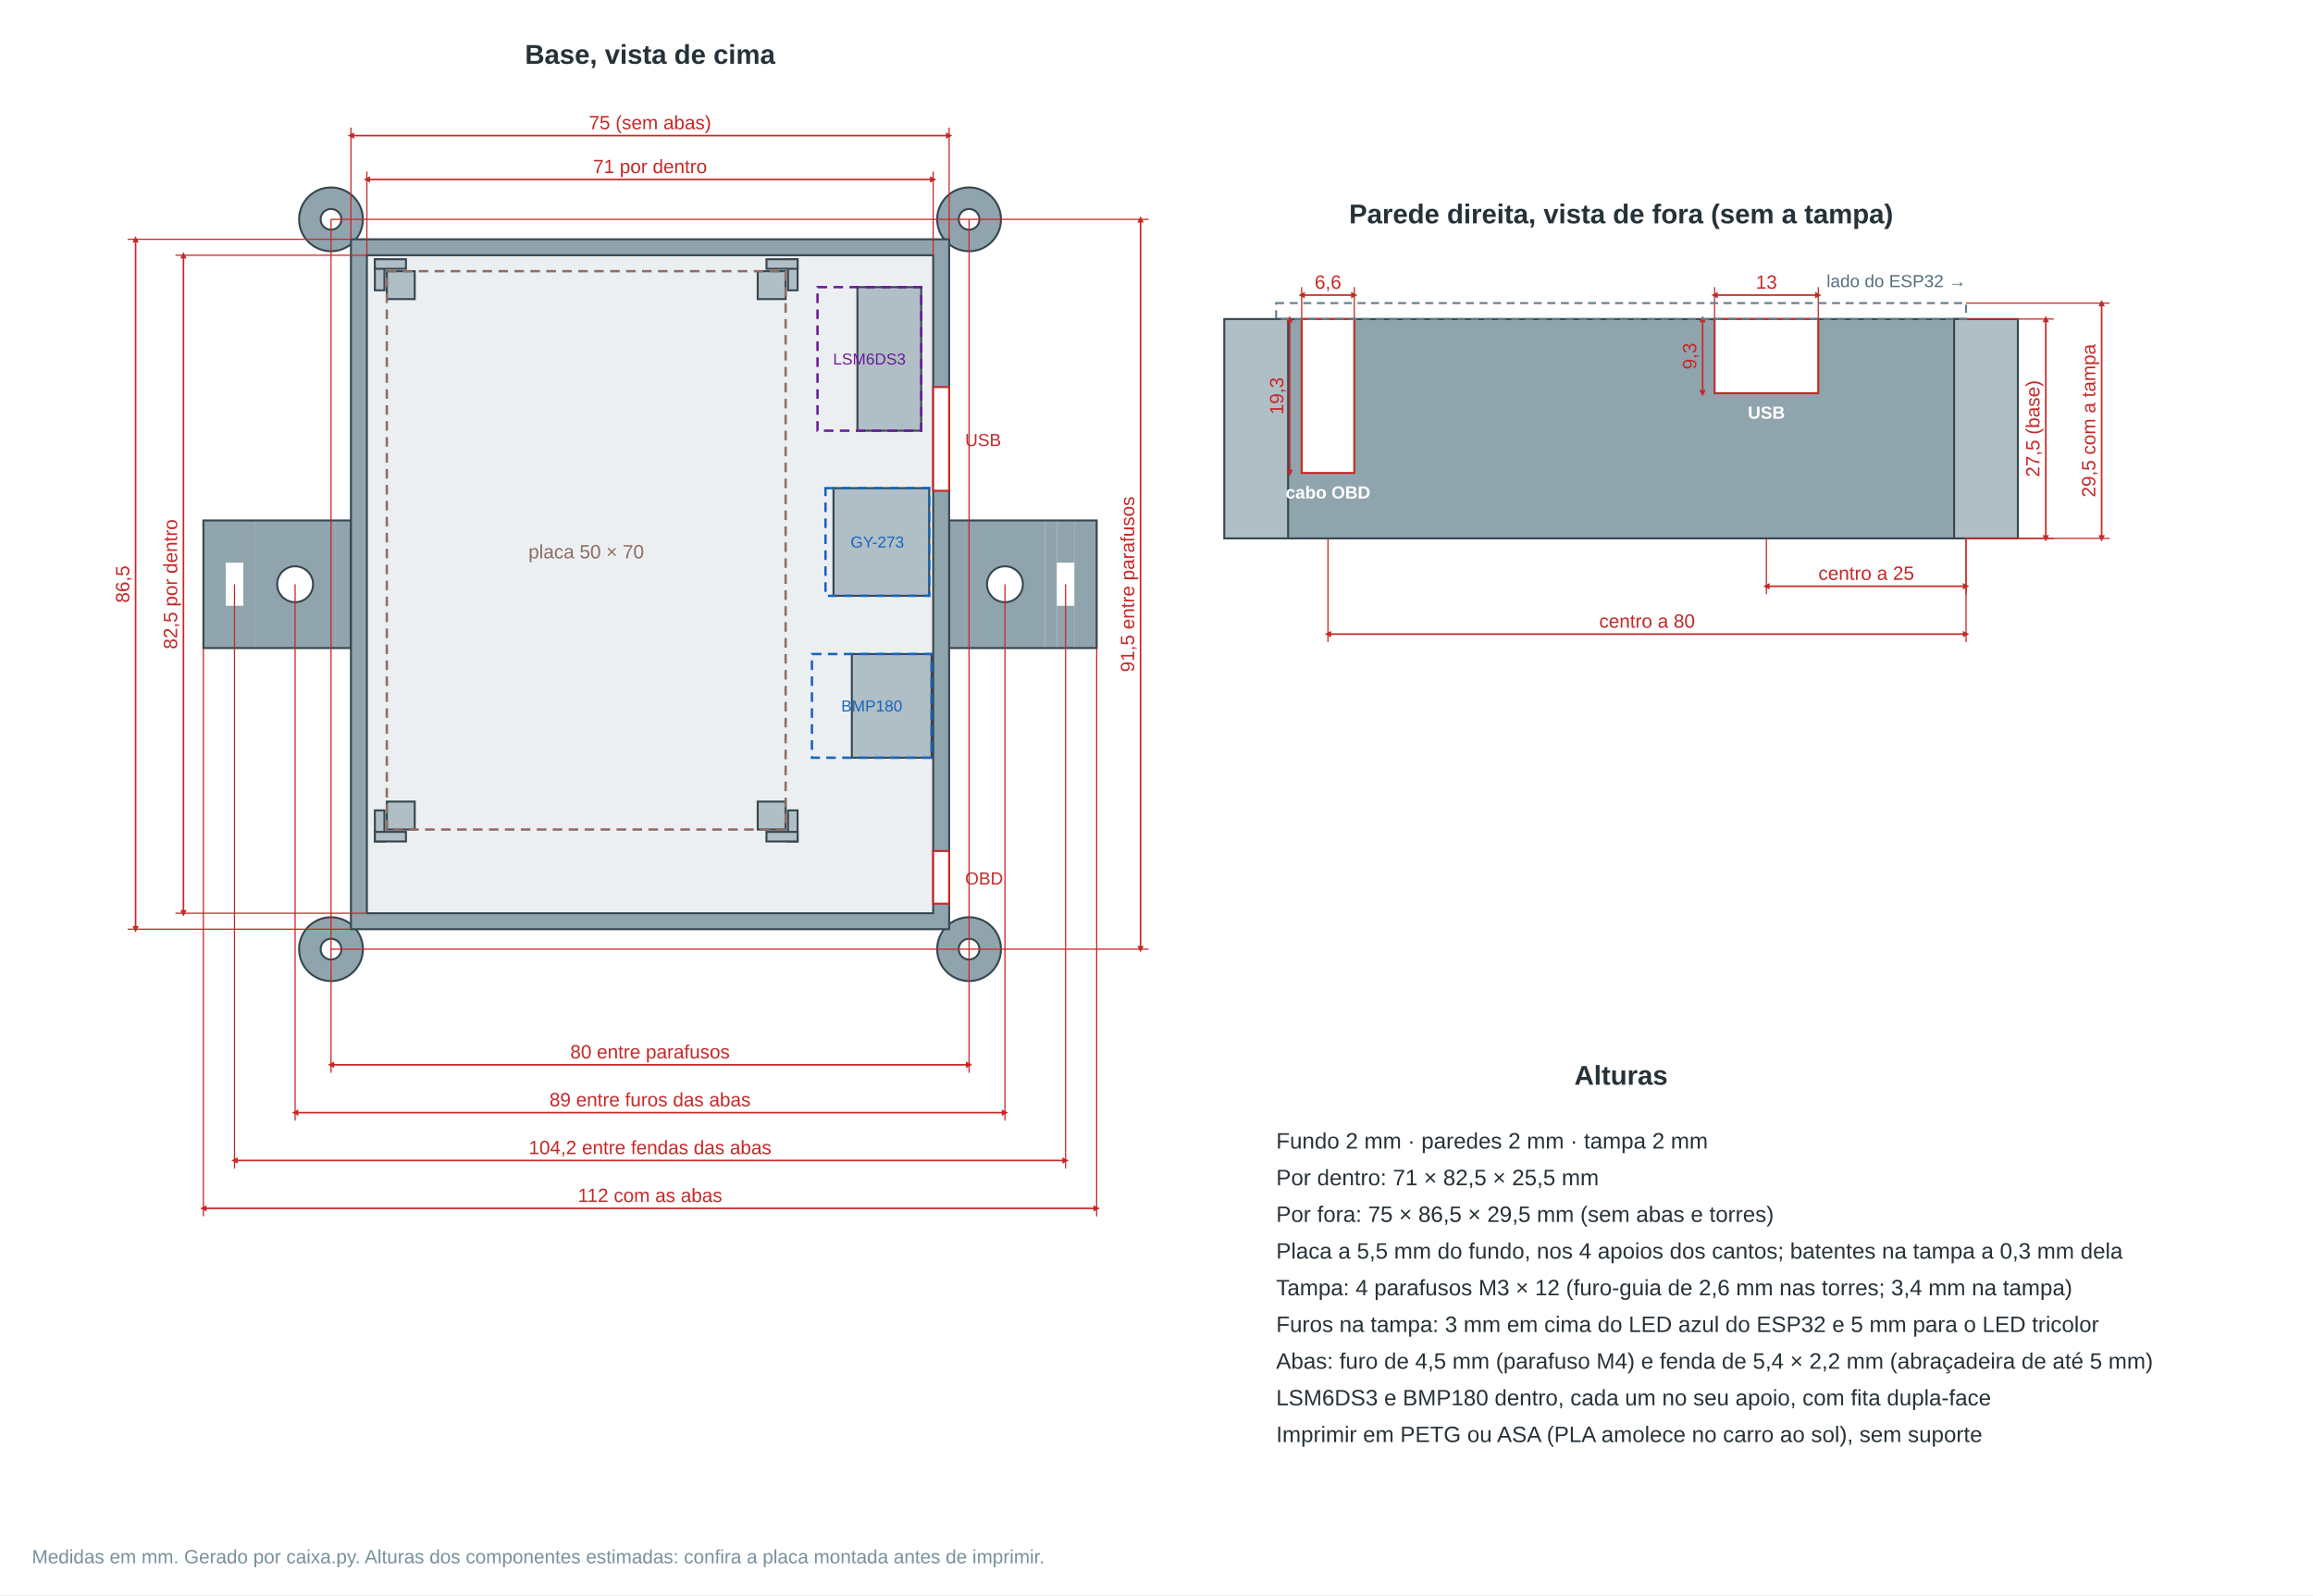
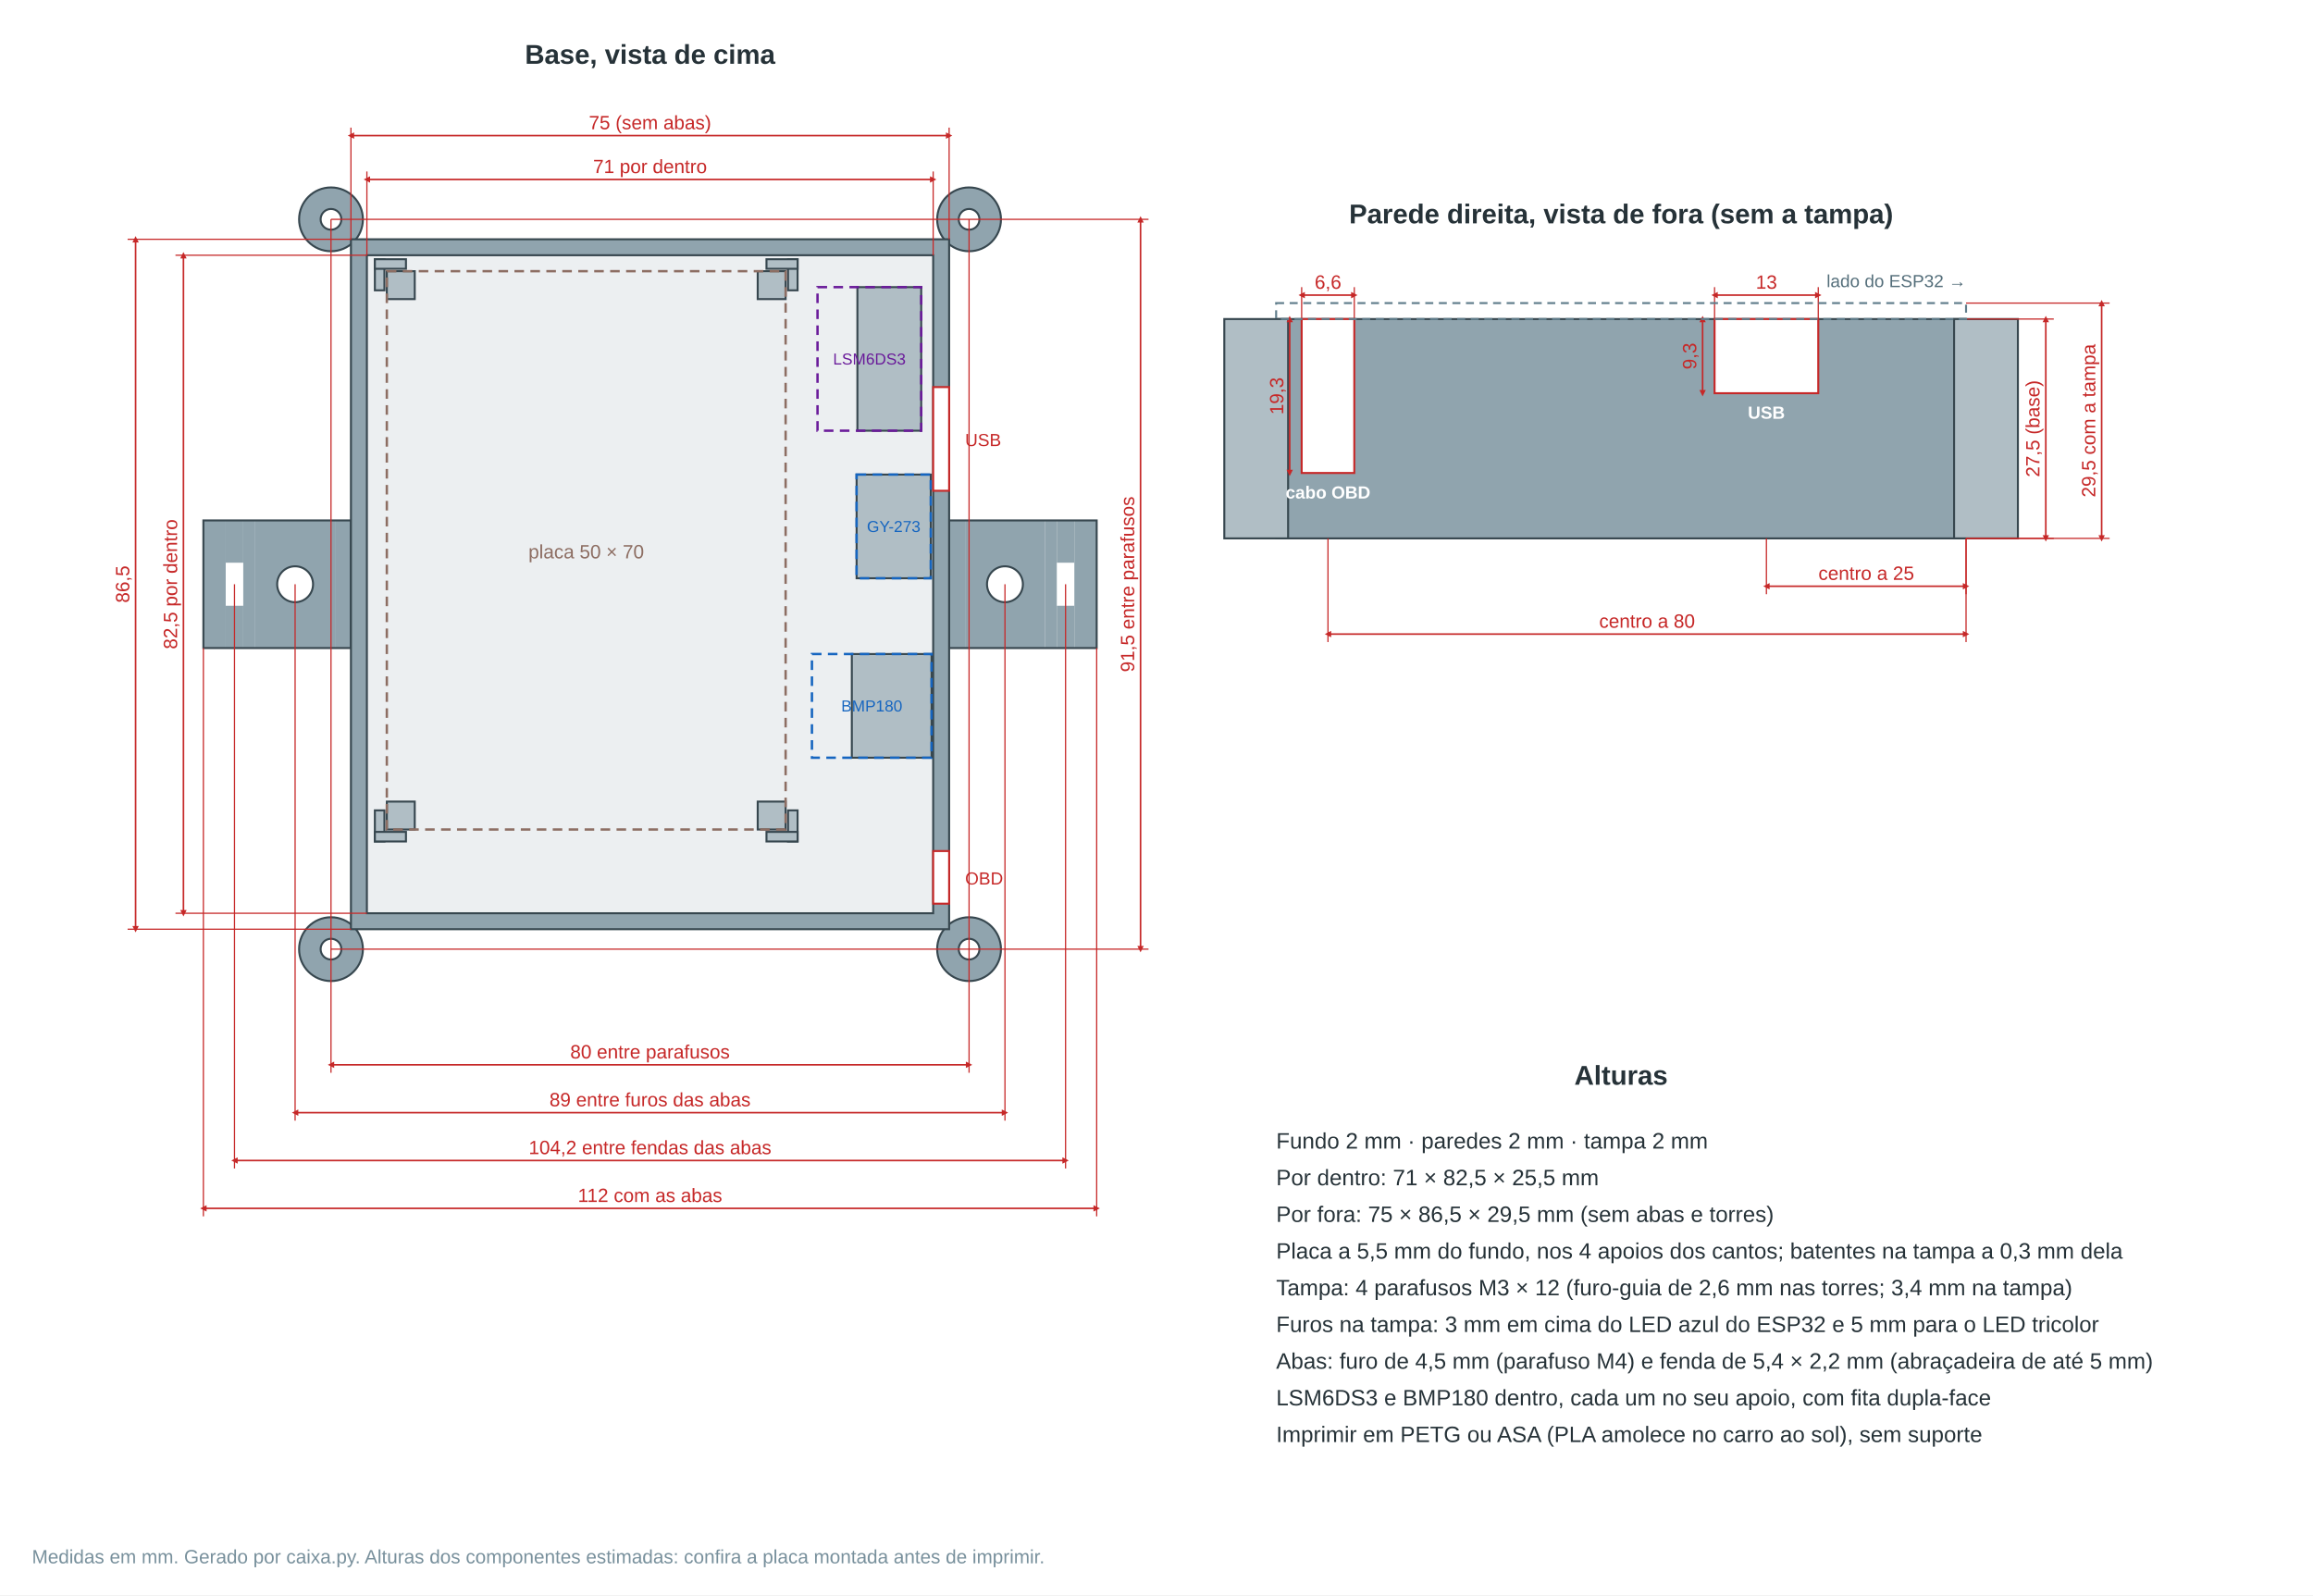
<svg xmlns="http://www.w3.org/2000/svg" width="870" height="600" viewBox="0 0 290 200">
  <defs>
    <marker id="s" viewBox="0 0 4 4" refX="2" refY="2" markerWidth="4" markerHeight="4" orient="auto-start-reverse">
      <path d="M0,0 L4,2 L0,4 z" fill="#c62828" />
    </marker>
  </defs>
  <rect width="290" height="200" fill="#ffffff" />
  <text x="81.50" y="8.00" font-size="3.4" text-anchor="middle" fill="#263238" font-family="Arial, Helvetica, sans-serif" font-weight="bold">Base, vista de cima</text>
  <circle cx="41.50" cy="27.50" r="4.00" fill="#90a4ae" stroke="#37474f" stroke-width="0.25" />
  <circle cx="121.50" cy="27.50" r="4.00" fill="#90a4ae" stroke="#37474f" stroke-width="0.25" />
  <circle cx="41.50" cy="119.00" r="4.00" fill="#90a4ae" stroke="#37474f" stroke-width="0.25" />
  <circle cx="121.50" cy="119.00" r="4.00" fill="#90a4ae" stroke="#37474f" stroke-width="0.25" />
  <rect x="32.00" y="65.25" width="10.00" height="16.00" fill="#90a4ae" stroke="none" stroke-width="0.25" />
  <rect x="42.00" y="65.25" width="2.50" height="16.00" fill="#90a4ae" stroke="none" stroke-width="0.25" />
  <rect x="30.50" y="65.25" width="1.50" height="16.00" fill="#90a4ae" stroke="none" stroke-width="0.25" />
  <rect x="25.50" y="65.25" width="2.80" height="16.00" fill="#90a4ae" stroke="none" stroke-width="0.25" />
  <rect x="28.30" y="65.25" width="2.20" height="5.30" fill="#90a4ae" stroke="none" stroke-width="0.25" />
  <rect x="28.30" y="75.95" width="2.20" height="5.30" fill="#90a4ae" stroke="none" stroke-width="0.25" />
  <rect x="121.00" y="65.25" width="10.00" height="16.00" fill="#90a4ae" stroke="none" stroke-width="0.25" />
  <rect x="118.50" y="65.25" width="2.50" height="16.00" fill="#90a4ae" stroke="none" stroke-width="0.25" />
  <rect x="131.00" y="65.25" width="1.50" height="16.00" fill="#90a4ae" stroke="none" stroke-width="0.25" />
  <rect x="134.70" y="65.25" width="2.80" height="16.00" fill="#90a4ae" stroke="none" stroke-width="0.25" />
  <rect x="132.50" y="65.25" width="2.20" height="5.30" fill="#90a4ae" stroke="none" stroke-width="0.25" />
  <rect x="132.50" y="75.95" width="2.20" height="5.30" fill="#90a4ae" stroke="none" stroke-width="0.25" />
  <rect x="25.50" y="65.25" width="18.50" height="16.00" fill="none" stroke="#37474f" stroke-width="0.25" />
  <rect x="119.00" y="65.25" width="18.50" height="16.00" fill="none" stroke="#37474f" stroke-width="0.25" />
  <rect x="44.00" y="30.00" width="75.00" height="86.50" fill="#90a4ae" stroke="#37474f" stroke-width="0.25" />
  <rect x="46.00" y="32.00" width="71.00" height="82.50" fill="#eceff1" stroke="#37474f" stroke-width="0.25" />
  <circle cx="37.00" cy="73.25" r="2.25" fill="#ffffff" stroke="#37474f" stroke-width="0.25" />
  <circle cx="126.00" cy="73.25" r="2.25" fill="#ffffff" stroke="#37474f" stroke-width="0.25" />
  <rect x="48.50" y="34.00" width="3.50" height="3.50" fill="#b0bec5" stroke="#37474f" stroke-width="0.25" />
  <rect x="47.00" y="32.50" width="1.20" height="3.90" fill="#b0bec5" stroke="#37474f" stroke-width="0.25" />
  <rect x="47.00" y="32.50" width="3.90" height="1.20" fill="#b0bec5" stroke="#37474f" stroke-width="0.25" />
  <rect x="95.00" y="34.00" width="3.50" height="3.50" fill="#b0bec5" stroke="#37474f" stroke-width="0.25" />
  <rect x="98.80" y="32.50" width="1.20" height="3.90" fill="#b0bec5" stroke="#37474f" stroke-width="0.25" />
  <rect x="96.10" y="32.50" width="3.90" height="1.20" fill="#b0bec5" stroke="#37474f" stroke-width="0.25" />
  <rect x="48.50" y="100.50" width="3.50" height="3.50" fill="#b0bec5" stroke="#37474f" stroke-width="0.25" />
  <rect x="47.00" y="101.60" width="1.20" height="3.90" fill="#b0bec5" stroke="#37474f" stroke-width="0.25" />
  <rect x="47.00" y="104.30" width="3.90" height="1.20" fill="#b0bec5" stroke="#37474f" stroke-width="0.25" />
  <rect x="95.00" y="100.50" width="3.50" height="3.50" fill="#b0bec5" stroke="#37474f" stroke-width="0.25" />
  <rect x="98.80" y="101.60" width="1.20" height="3.90" fill="#b0bec5" stroke="#37474f" stroke-width="0.25" />
  <rect x="96.10" y="104.30" width="3.90" height="1.20" fill="#b0bec5" stroke="#37474f" stroke-width="0.25" />
  <rect x="107.50" y="36.00" width="8.00" height="18.00" fill="#b0bec5" stroke="#37474f" stroke-width="0.25" />
-   <rect x="104.50" y="61.20" width="12.00" height="13.50" fill="#b0bec5" stroke="#37474f" stroke-width="0.25" />
+   <rect x="107.40" y="59.50" width="9.30" height="13.00" fill="#b0bec5" stroke="#37474f" stroke-width="0.25" />
  <rect x="106.80" y="82.00" width="10.00" height="13.00" fill="#b0bec5" stroke="#37474f" stroke-width="0.25" />
  <circle cx="41.50" cy="27.50" r="1.30" fill="#ffffff" stroke="#37474f" stroke-width="0.25" />
  <circle cx="121.50" cy="27.50" r="1.30" fill="#ffffff" stroke="#37474f" stroke-width="0.25" />
  <circle cx="41.50" cy="119.00" r="1.30" fill="#ffffff" stroke="#37474f" stroke-width="0.25" />
  <circle cx="121.50" cy="119.00" r="1.30" fill="#ffffff" stroke="#37474f" stroke-width="0.25" />
  <rect x="48.50" y="34.00" width="50.00" height="70.00" fill="none" stroke="#8d6e63" stroke-width="0.3" stroke-dasharray="1.2 0.8" />
  <text x="73.50" y="70.00" font-size="2.4" text-anchor="middle" fill="#8d6e63" font-family="Arial, Helvetica, sans-serif" font-weight="normal">placa 50 × 70</text>
  <rect x="102.50" y="36.00" width="13.00" height="18.00" fill="none" stroke="#6a1b9a" stroke-width="0.3" stroke-dasharray="1.2 0.8" />
  <text x="109.00" y="45.70" font-size="2.0" text-anchor="middle" fill="#6a1b9a" font-family="Arial, Helvetica, sans-serif" font-weight="normal">LSM6DS3</text>
-   <rect x="103.50" y="61.20" width="13.00" height="13.50" fill="none" stroke="#1565c0" stroke-width="0.3" stroke-dasharray="1.2 0.8" />
-   <text x="110.00" y="68.65" font-size="2.0" text-anchor="middle" fill="#1565c0" font-family="Arial, Helvetica, sans-serif" font-weight="normal">GY-273</text>
+   <rect x="107.40" y="59.50" width="9.30" height="13.00" fill="none" stroke="#1565c0" stroke-width="0.3" stroke-dasharray="1.2 0.8" />
+   <text x="112.05" y="66.70" font-size="2.0" text-anchor="middle" fill="#1565c0" font-family="Arial, Helvetica, sans-serif" font-weight="normal">GY-273</text>
  <rect x="101.80" y="82.00" width="15.00" height="13.00" fill="none" stroke="#1565c0" stroke-width="0.3" stroke-dasharray="1.2 0.8" />
  <text x="109.30" y="89.20" font-size="2.0" text-anchor="middle" fill="#1565c0" font-family="Arial, Helvetica, sans-serif" font-weight="normal">BMP180</text>
  <rect x="117.00" y="48.53" width="2.00" height="13.00" fill="#ffffff" stroke="#c62828" stroke-width="0.25" />
  <text x="121.00" y="55.93" font-size="2.2" text-anchor="start" fill="#c62828" font-family="Arial, Helvetica, sans-serif" font-weight="normal">USB</text>
  <rect x="117.00" y="106.70" width="2.00" height="6.60" fill="#ffffff" stroke="#c62828" stroke-width="0.25" />
  <text x="121.00" y="110.90" font-size="2.2" text-anchor="start" fill="#c62828" font-family="Arial, Helvetica, sans-serif" font-weight="normal">OBD</text>
  <line x1="44.00" y1="30.00" x2="44.00" y2="16.00" stroke="#c62828" stroke-width="0.15" />
  <line x1="119.00" y1="30.00" x2="119.00" y2="16.00" stroke="#c62828" stroke-width="0.15" />
  <line x1="44.00" y1="17.00" x2="119.00" y2="17.00" stroke="#c62828" stroke-width="0.2" marker-start="url(#s)" marker-end="url(#s)" />
  <text x="81.50" y="16.20" font-size="2.4" text-anchor="middle" fill="#c62828" font-family="Arial, Helvetica, sans-serif" font-weight="normal">75 (sem abas)</text>
  <line x1="46.00" y1="32.00" x2="46.00" y2="21.50" stroke="#c62828" stroke-width="0.15" />
  <line x1="117.00" y1="32.00" x2="117.00" y2="21.50" stroke="#c62828" stroke-width="0.15" />
  <line x1="46.00" y1="22.50" x2="117.00" y2="22.50" stroke="#c62828" stroke-width="0.2" marker-start="url(#s)" marker-end="url(#s)" />
  <text x="81.50" y="21.70" font-size="2.4" text-anchor="middle" fill="#c62828" font-family="Arial, Helvetica, sans-serif" font-weight="normal">71 por dentro</text>
  <line x1="41.50" y1="27.50" x2="41.50" y2="134.50" stroke="#c62828" stroke-width="0.15" />
  <line x1="121.50" y1="27.50" x2="121.50" y2="134.50" stroke="#c62828" stroke-width="0.15" />
  <line x1="41.50" y1="133.50" x2="121.50" y2="133.50" stroke="#c62828" stroke-width="0.2" marker-start="url(#s)" marker-end="url(#s)" />
  <text x="81.50" y="132.70" font-size="2.4" text-anchor="middle" fill="#c62828" font-family="Arial, Helvetica, sans-serif" font-weight="normal">80 entre parafusos</text>
  <line x1="37.00" y1="73.25" x2="37.00" y2="140.50" stroke="#c62828" stroke-width="0.15" />
  <line x1="126.00" y1="73.25" x2="126.00" y2="140.50" stroke="#c62828" stroke-width="0.15" />
  <line x1="37.00" y1="139.50" x2="126.00" y2="139.50" stroke="#c62828" stroke-width="0.2" marker-start="url(#s)" marker-end="url(#s)" />
  <text x="81.50" y="138.70" font-size="2.4" text-anchor="middle" fill="#c62828" font-family="Arial, Helvetica, sans-serif" font-weight="normal">89 entre furos das abas</text>
  <line x1="29.40" y1="73.25" x2="29.40" y2="146.50" stroke="#c62828" stroke-width="0.15" />
  <line x1="133.60" y1="73.25" x2="133.60" y2="146.50" stroke="#c62828" stroke-width="0.15" />
  <line x1="29.40" y1="145.50" x2="133.60" y2="145.50" stroke="#c62828" stroke-width="0.2" marker-start="url(#s)" marker-end="url(#s)" />
  <text x="81.50" y="144.70" font-size="2.4" text-anchor="middle" fill="#c62828" font-family="Arial, Helvetica, sans-serif" font-weight="normal">104,2 entre fendas das abas</text>
  <line x1="25.50" y1="81.25" x2="25.50" y2="152.50" stroke="#c62828" stroke-width="0.15" />
  <line x1="137.50" y1="81.25" x2="137.50" y2="152.50" stroke="#c62828" stroke-width="0.15" />
  <line x1="25.50" y1="151.50" x2="137.50" y2="151.50" stroke="#c62828" stroke-width="0.2" marker-start="url(#s)" marker-end="url(#s)" />
  <text x="81.50" y="150.70" font-size="2.4" text-anchor="middle" fill="#c62828" font-family="Arial, Helvetica, sans-serif" font-weight="normal">112 com as abas</text>
  <line x1="44.00" y1="30.00" x2="16.00" y2="30.00" stroke="#c62828" stroke-width="0.15" />
  <line x1="44.00" y1="116.50" x2="16.00" y2="116.50" stroke="#c62828" stroke-width="0.15" />
  <line x1="17.00" y1="30.00" x2="17.00" y2="116.50" stroke="#c62828" stroke-width="0.2" marker-start="url(#s)" marker-end="url(#s)" />
  <text x="16.20" y="73.25" font-size="2.4" text-anchor="middle" fill="#c62828" font-family="Arial, Helvetica, sans-serif" font-weight="normal" transform="rotate(-90 16.20 73.25)">86,5</text>
  <line x1="46.00" y1="32.00" x2="22.00" y2="32.00" stroke="#c62828" stroke-width="0.15" />
  <line x1="46.00" y1="114.50" x2="22.00" y2="114.50" stroke="#c62828" stroke-width="0.15" />
  <line x1="23.00" y1="32.00" x2="23.00" y2="114.50" stroke="#c62828" stroke-width="0.2" marker-start="url(#s)" marker-end="url(#s)" />
  <text x="22.20" y="73.25" font-size="2.4" text-anchor="middle" fill="#c62828" font-family="Arial, Helvetica, sans-serif" font-weight="normal" transform="rotate(-90 22.20 73.25)">82,5 por dentro</text>
  <line x1="41.50" y1="27.50" x2="144.00" y2="27.50" stroke="#c62828" stroke-width="0.15" />
  <line x1="41.50" y1="119.00" x2="144.00" y2="119.00" stroke="#c62828" stroke-width="0.15" />
  <line x1="143.00" y1="27.50" x2="143.00" y2="119.00" stroke="#c62828" stroke-width="0.2" marker-start="url(#s)" marker-end="url(#s)" />
  <text x="142.20" y="73.25" font-size="2.4" text-anchor="middle" fill="#c62828" font-family="Arial, Helvetica, sans-serif" font-weight="normal" transform="rotate(-90 142.20 73.25)">91,5 entre parafusos</text>
  <text x="203.25" y="28.00" font-size="3.4" text-anchor="middle" fill="#263238" font-family="Arial, Helvetica, sans-serif" font-weight="bold">Parede direita, vista de fora (sem a tampa)</text>
  <rect x="160.00" y="40.00" width="86.50" height="27.50" fill="#90a4ae" stroke="#37474f" stroke-width="0.25" />
  <rect x="245.00" y="40.00" width="8.00" height="27.50" fill="#b0bec5" stroke="#37474f" stroke-width="0.25" />
  <rect x="153.50" y="40.00" width="8.00" height="27.50" fill="#b0bec5" stroke="#37474f" stroke-width="0.25" />
  <rect x="214.97" y="40.00" width="13.00" height="9.30" fill="#ffffff" stroke="#c62828" stroke-width="0.25" />
  <text x="221.47" y="52.50" font-size="2.2" text-anchor="middle" fill="#ffffff" font-family="Arial, Helvetica, sans-serif" font-weight="bold">USB</text>
  <line x1="214.97" y1="40.00" x2="214.97" y2="36.00" stroke="#c62828" stroke-width="0.15" />
  <line x1="227.97" y1="40.00" x2="227.97" y2="36.00" stroke="#c62828" stroke-width="0.15" />
  <line x1="214.97" y1="37.00" x2="227.97" y2="37.00" stroke="#c62828" stroke-width="0.2" marker-start="url(#s)" marker-end="url(#s)" />
  <text x="221.47" y="36.20" font-size="2.4" text-anchor="middle" fill="#c62828" font-family="Arial, Helvetica, sans-serif" font-weight="normal">13</text>
  <line x1="213.47" y1="40.00" x2="213.47" y2="49.30" stroke="#c62828" stroke-width="0.2" marker-start="url(#s)" marker-end="url(#s)" />
  <text x="212.67" y="44.65" font-size="2.4" text-anchor="middle" fill="#c62828" font-family="Arial, Helvetica, sans-serif" font-weight="normal" transform="rotate(-90 212.67 44.65)">9,3</text>
  <rect x="163.20" y="40.00" width="6.60" height="19.30" fill="#ffffff" stroke="#c62828" stroke-width="0.25" />
  <text x="166.50" y="62.50" font-size="2.2" text-anchor="middle" fill="#ffffff" font-family="Arial, Helvetica, sans-serif" font-weight="bold">cabo OBD</text>
  <line x1="163.20" y1="40.00" x2="163.20" y2="36.00" stroke="#c62828" stroke-width="0.15" />
  <line x1="169.80" y1="40.00" x2="169.80" y2="36.00" stroke="#c62828" stroke-width="0.15" />
  <line x1="163.20" y1="37.00" x2="169.80" y2="37.00" stroke="#c62828" stroke-width="0.2" marker-start="url(#s)" marker-end="url(#s)" />
  <text x="166.50" y="36.20" font-size="2.4" text-anchor="middle" fill="#c62828" font-family="Arial, Helvetica, sans-serif" font-weight="normal">6,6</text>
  <line x1="161.70" y1="40.00" x2="161.70" y2="59.30" stroke="#c62828" stroke-width="0.2" marker-start="url(#s)" marker-end="url(#s)" />
  <text x="160.90" y="49.65" font-size="2.4" text-anchor="middle" fill="#c62828" font-family="Arial, Helvetica, sans-serif" font-weight="normal" transform="rotate(-90 160.90 49.65)">19,3</text>
  <line x1="246.50" y1="40.00" x2="257.50" y2="40.00" stroke="#c62828" stroke-width="0.15" />
  <line x1="246.50" y1="67.50" x2="257.50" y2="67.50" stroke="#c62828" stroke-width="0.15" />
  <line x1="256.50" y1="40.00" x2="256.50" y2="67.50" stroke="#c62828" stroke-width="0.2" marker-start="url(#s)" marker-end="url(#s)" />
  <text x="255.70" y="53.75" font-size="2.4" text-anchor="middle" fill="#c62828" font-family="Arial, Helvetica, sans-serif" font-weight="normal" transform="rotate(-90 255.70 53.75)">27,5 (base)</text>
  <line x1="246.50" y1="38.00" x2="264.50" y2="38.00" stroke="#c62828" stroke-width="0.15" />
  <line x1="246.50" y1="67.50" x2="264.50" y2="67.50" stroke="#c62828" stroke-width="0.15" />
  <line x1="263.50" y1="38.00" x2="263.50" y2="67.50" stroke="#c62828" stroke-width="0.2" marker-start="url(#s)" marker-end="url(#s)" />
  <text x="262.70" y="52.75" font-size="2.4" text-anchor="middle" fill="#c62828" font-family="Arial, Helvetica, sans-serif" font-weight="normal" transform="rotate(-90 262.70 52.75)">29,5 com a tampa</text>
  <text x="246.50" y="36.00" font-size="2.2" text-anchor="end" fill="#546e7a" font-family="Arial, Helvetica, sans-serif" font-weight="normal">lado do ESP32 →</text>
  <rect x="160.00" y="38.00" width="86.50" height="2.00" fill="none" stroke="#607d8b" stroke-width="0.25" stroke-dasharray="1 0.7" />
  <line x1="221.47" y1="67.50" x2="221.47" y2="74.50" stroke="#c62828" stroke-width="0.15" />
  <line x1="246.50" y1="67.50" x2="246.50" y2="74.50" stroke="#c62828" stroke-width="0.15" />
  <line x1="221.47" y1="73.50" x2="246.50" y2="73.50" stroke="#c62828" stroke-width="0.2" marker-start="url(#s)" marker-end="url(#s)" />
  <text x="233.99" y="72.70" font-size="2.4" text-anchor="middle" fill="#c62828" font-family="Arial, Helvetica, sans-serif" font-weight="normal">centro a 25</text>
  <line x1="166.50" y1="67.50" x2="166.50" y2="80.50" stroke="#c62828" stroke-width="0.15" />
  <line x1="246.50" y1="67.50" x2="246.50" y2="80.50" stroke="#c62828" stroke-width="0.15" />
  <line x1="166.50" y1="79.50" x2="246.50" y2="79.50" stroke="#c62828" stroke-width="0.2" marker-start="url(#s)" marker-end="url(#s)" />
  <text x="206.50" y="78.70" font-size="2.4" text-anchor="middle" fill="#c62828" font-family="Arial, Helvetica, sans-serif" font-weight="normal">centro a 80</text>
  <text x="203.25" y="136.00" font-size="3.4" text-anchor="middle" fill="#263238" font-family="Arial, Helvetica, sans-serif" font-weight="bold">Alturas</text>
  <text x="160.00" y="144.00" font-size="2.8" text-anchor="start" fill="#263238" font-family="Arial, Helvetica, sans-serif" font-weight="normal">Fundo 2 mm · paredes 2 mm · tampa 2 mm</text>
  <text x="160.00" y="148.60" font-size="2.8" text-anchor="start" fill="#263238" font-family="Arial, Helvetica, sans-serif" font-weight="normal">Por dentro: 71 × 82,5 × 25,5 mm</text>
  <text x="160.00" y="153.20" font-size="2.8" text-anchor="start" fill="#263238" font-family="Arial, Helvetica, sans-serif" font-weight="normal">Por fora: 75 × 86,5 × 29,5 mm (sem abas e torres)</text>
  <text x="160.00" y="157.80" font-size="2.8" text-anchor="start" fill="#263238" font-family="Arial, Helvetica, sans-serif" font-weight="normal">Placa a 5,5 mm do fundo, nos 4 apoios dos cantos; batentes na tampa a 0,3 mm dela</text>
  <text x="160.00" y="162.40" font-size="2.8" text-anchor="start" fill="#263238" font-family="Arial, Helvetica, sans-serif" font-weight="normal">Tampa: 4 parafusos M3 × 12 (furo-guia de 2,6 mm nas torres; 3,4 mm na tampa)</text>
  <text x="160.00" y="167.00" font-size="2.8" text-anchor="start" fill="#263238" font-family="Arial, Helvetica, sans-serif" font-weight="normal">Furos na tampa: 3 mm em cima do LED azul do ESP32 e 5 mm para o LED tricolor</text>
  <text x="160.00" y="171.60" font-size="2.8" text-anchor="start" fill="#263238" font-family="Arial, Helvetica, sans-serif" font-weight="normal">Abas: furo de 4,5 mm (parafuso M4) e fenda de 5,4 × 2,2 mm (abraçadeira de até 5 mm)</text>
  <text x="160.00" y="176.20" font-size="2.8" text-anchor="start" fill="#263238" font-family="Arial, Helvetica, sans-serif" font-weight="normal">LSM6DS3 e BMP180 dentro, cada um no seu apoio, com fita dupla-face</text>
  <text x="160.00" y="180.80" font-size="2.8" text-anchor="start" fill="#263238" font-family="Arial, Helvetica, sans-serif" font-weight="normal">Imprimir em PETG ou ASA (PLA amolece no carro ao sol), sem suporte</text>
  <text x="4" y="196" font-size="2.4" fill="#78909c" font-family="Arial, Helvetica, sans-serif">Medidas em mm. Gerado por caixa.py. Alturas dos componentes estimadas: confira a placa montada antes de imprimir.</text>
</svg>
